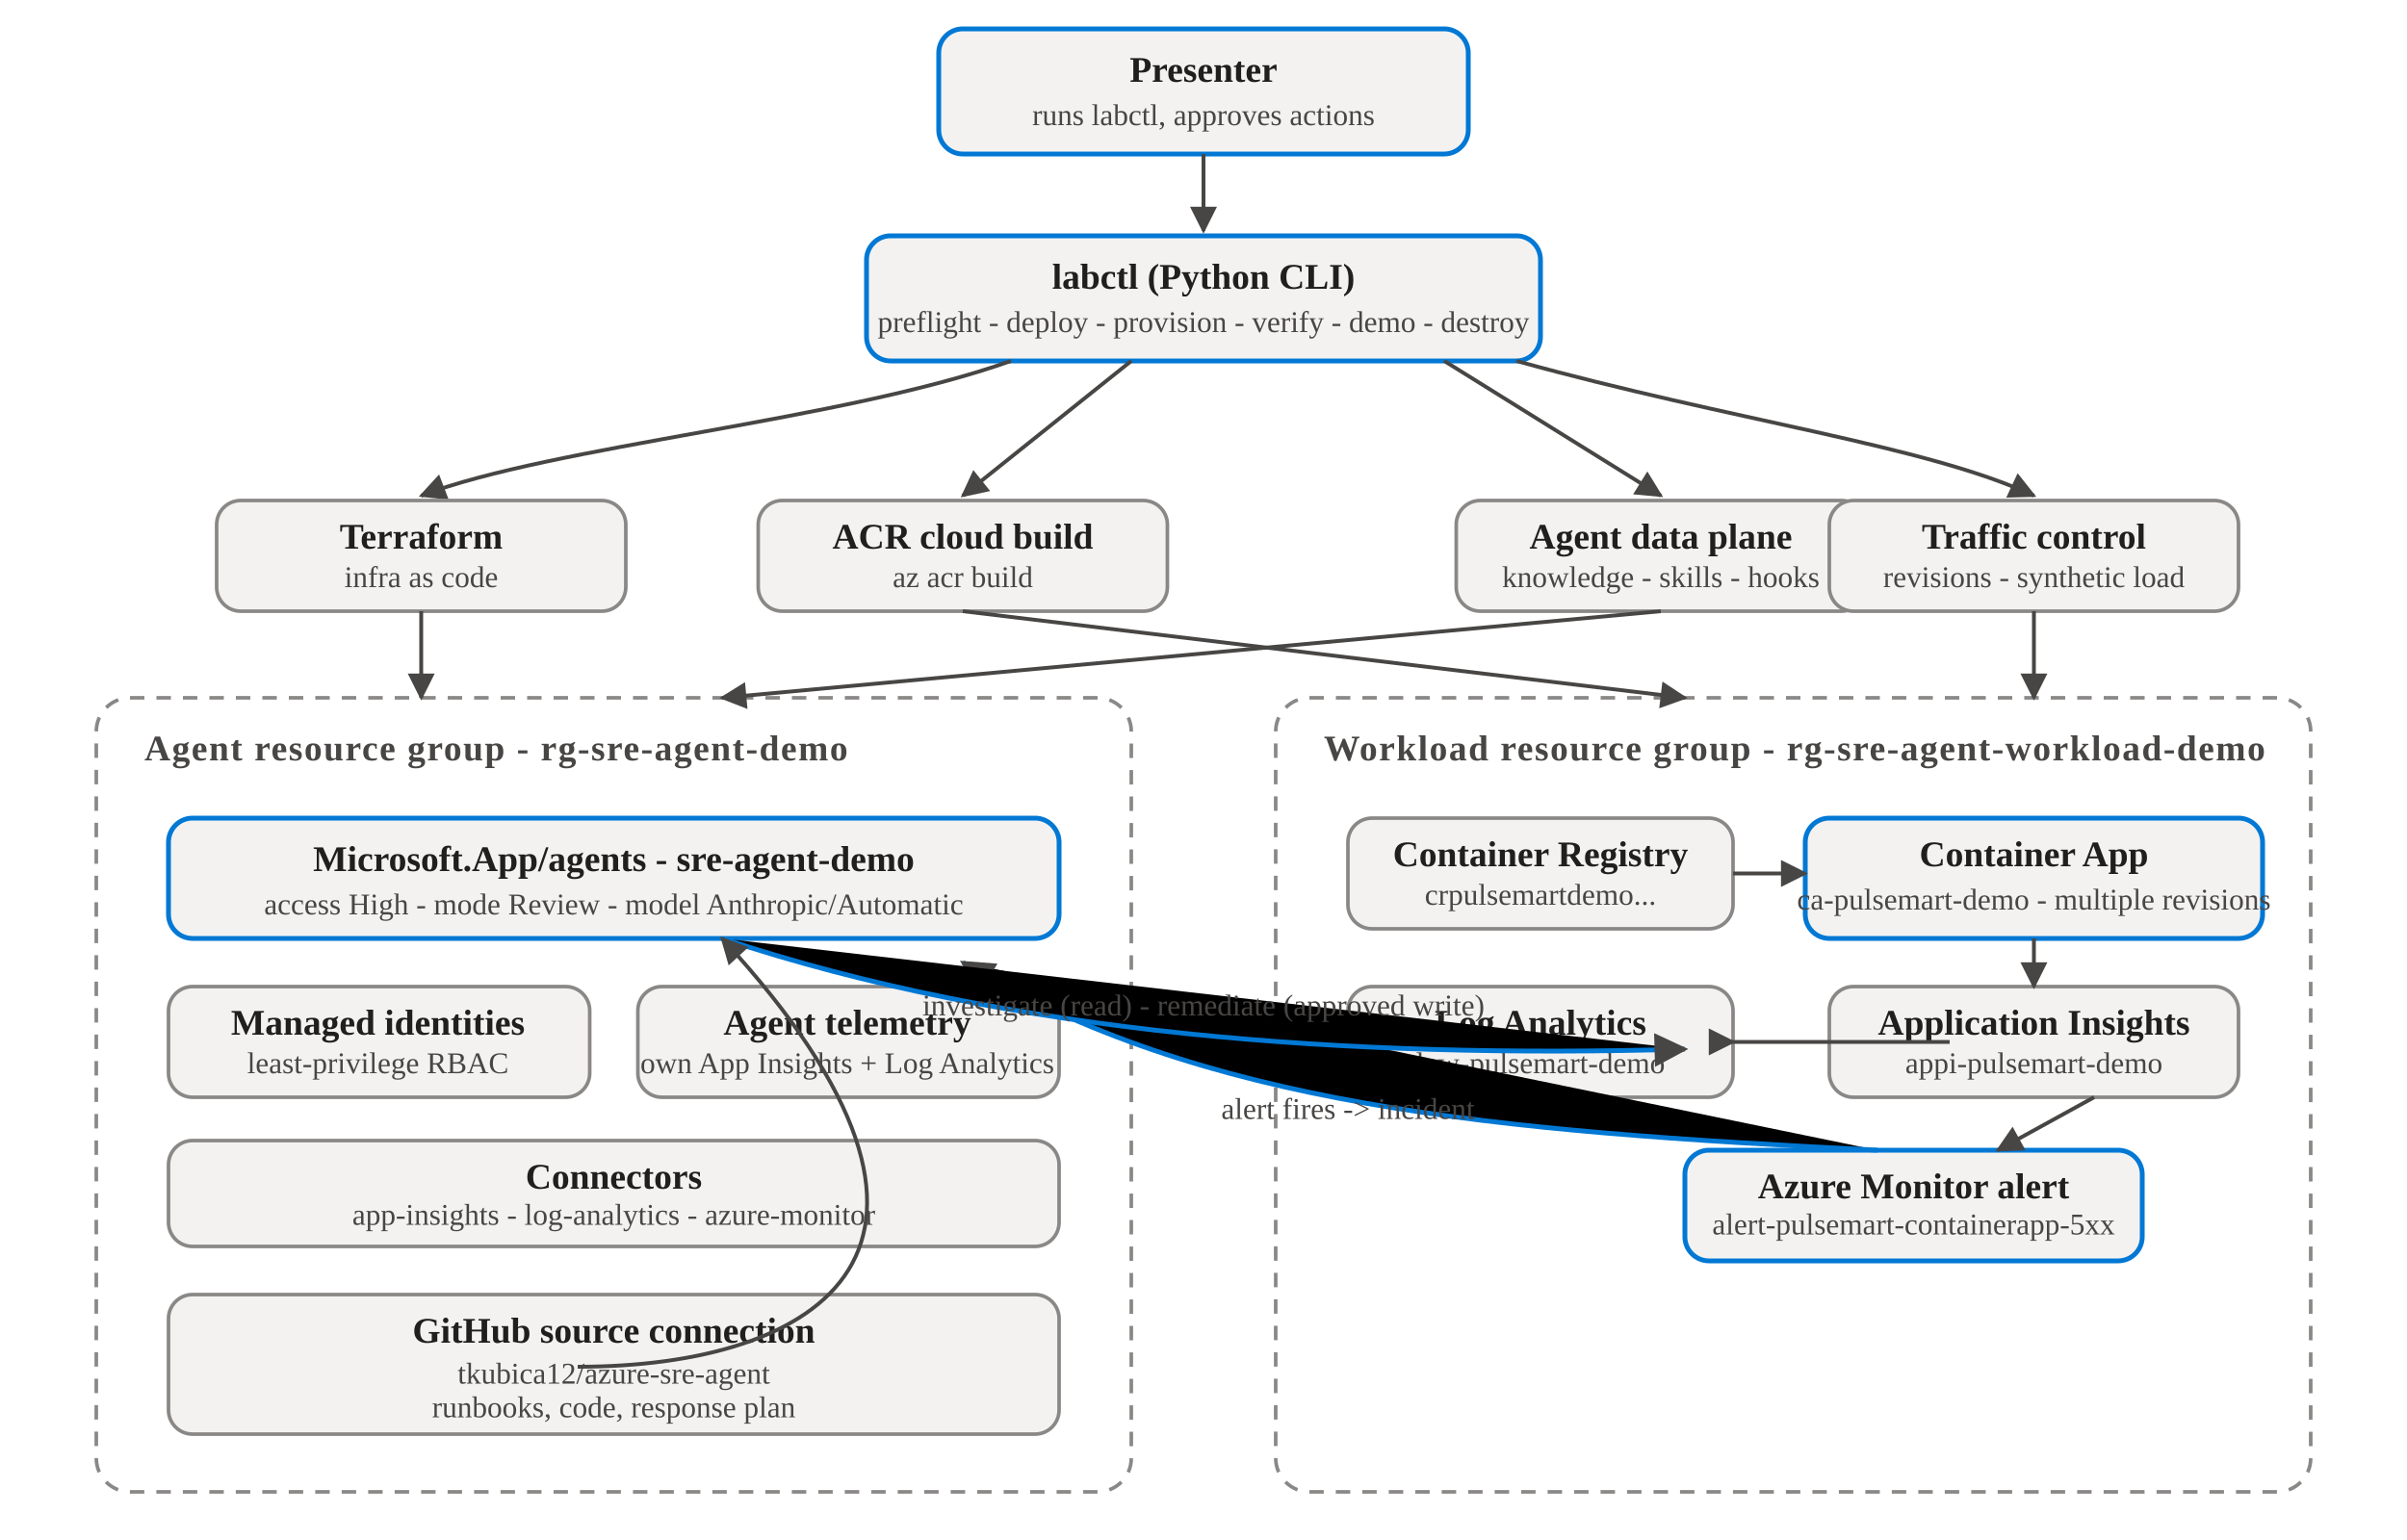
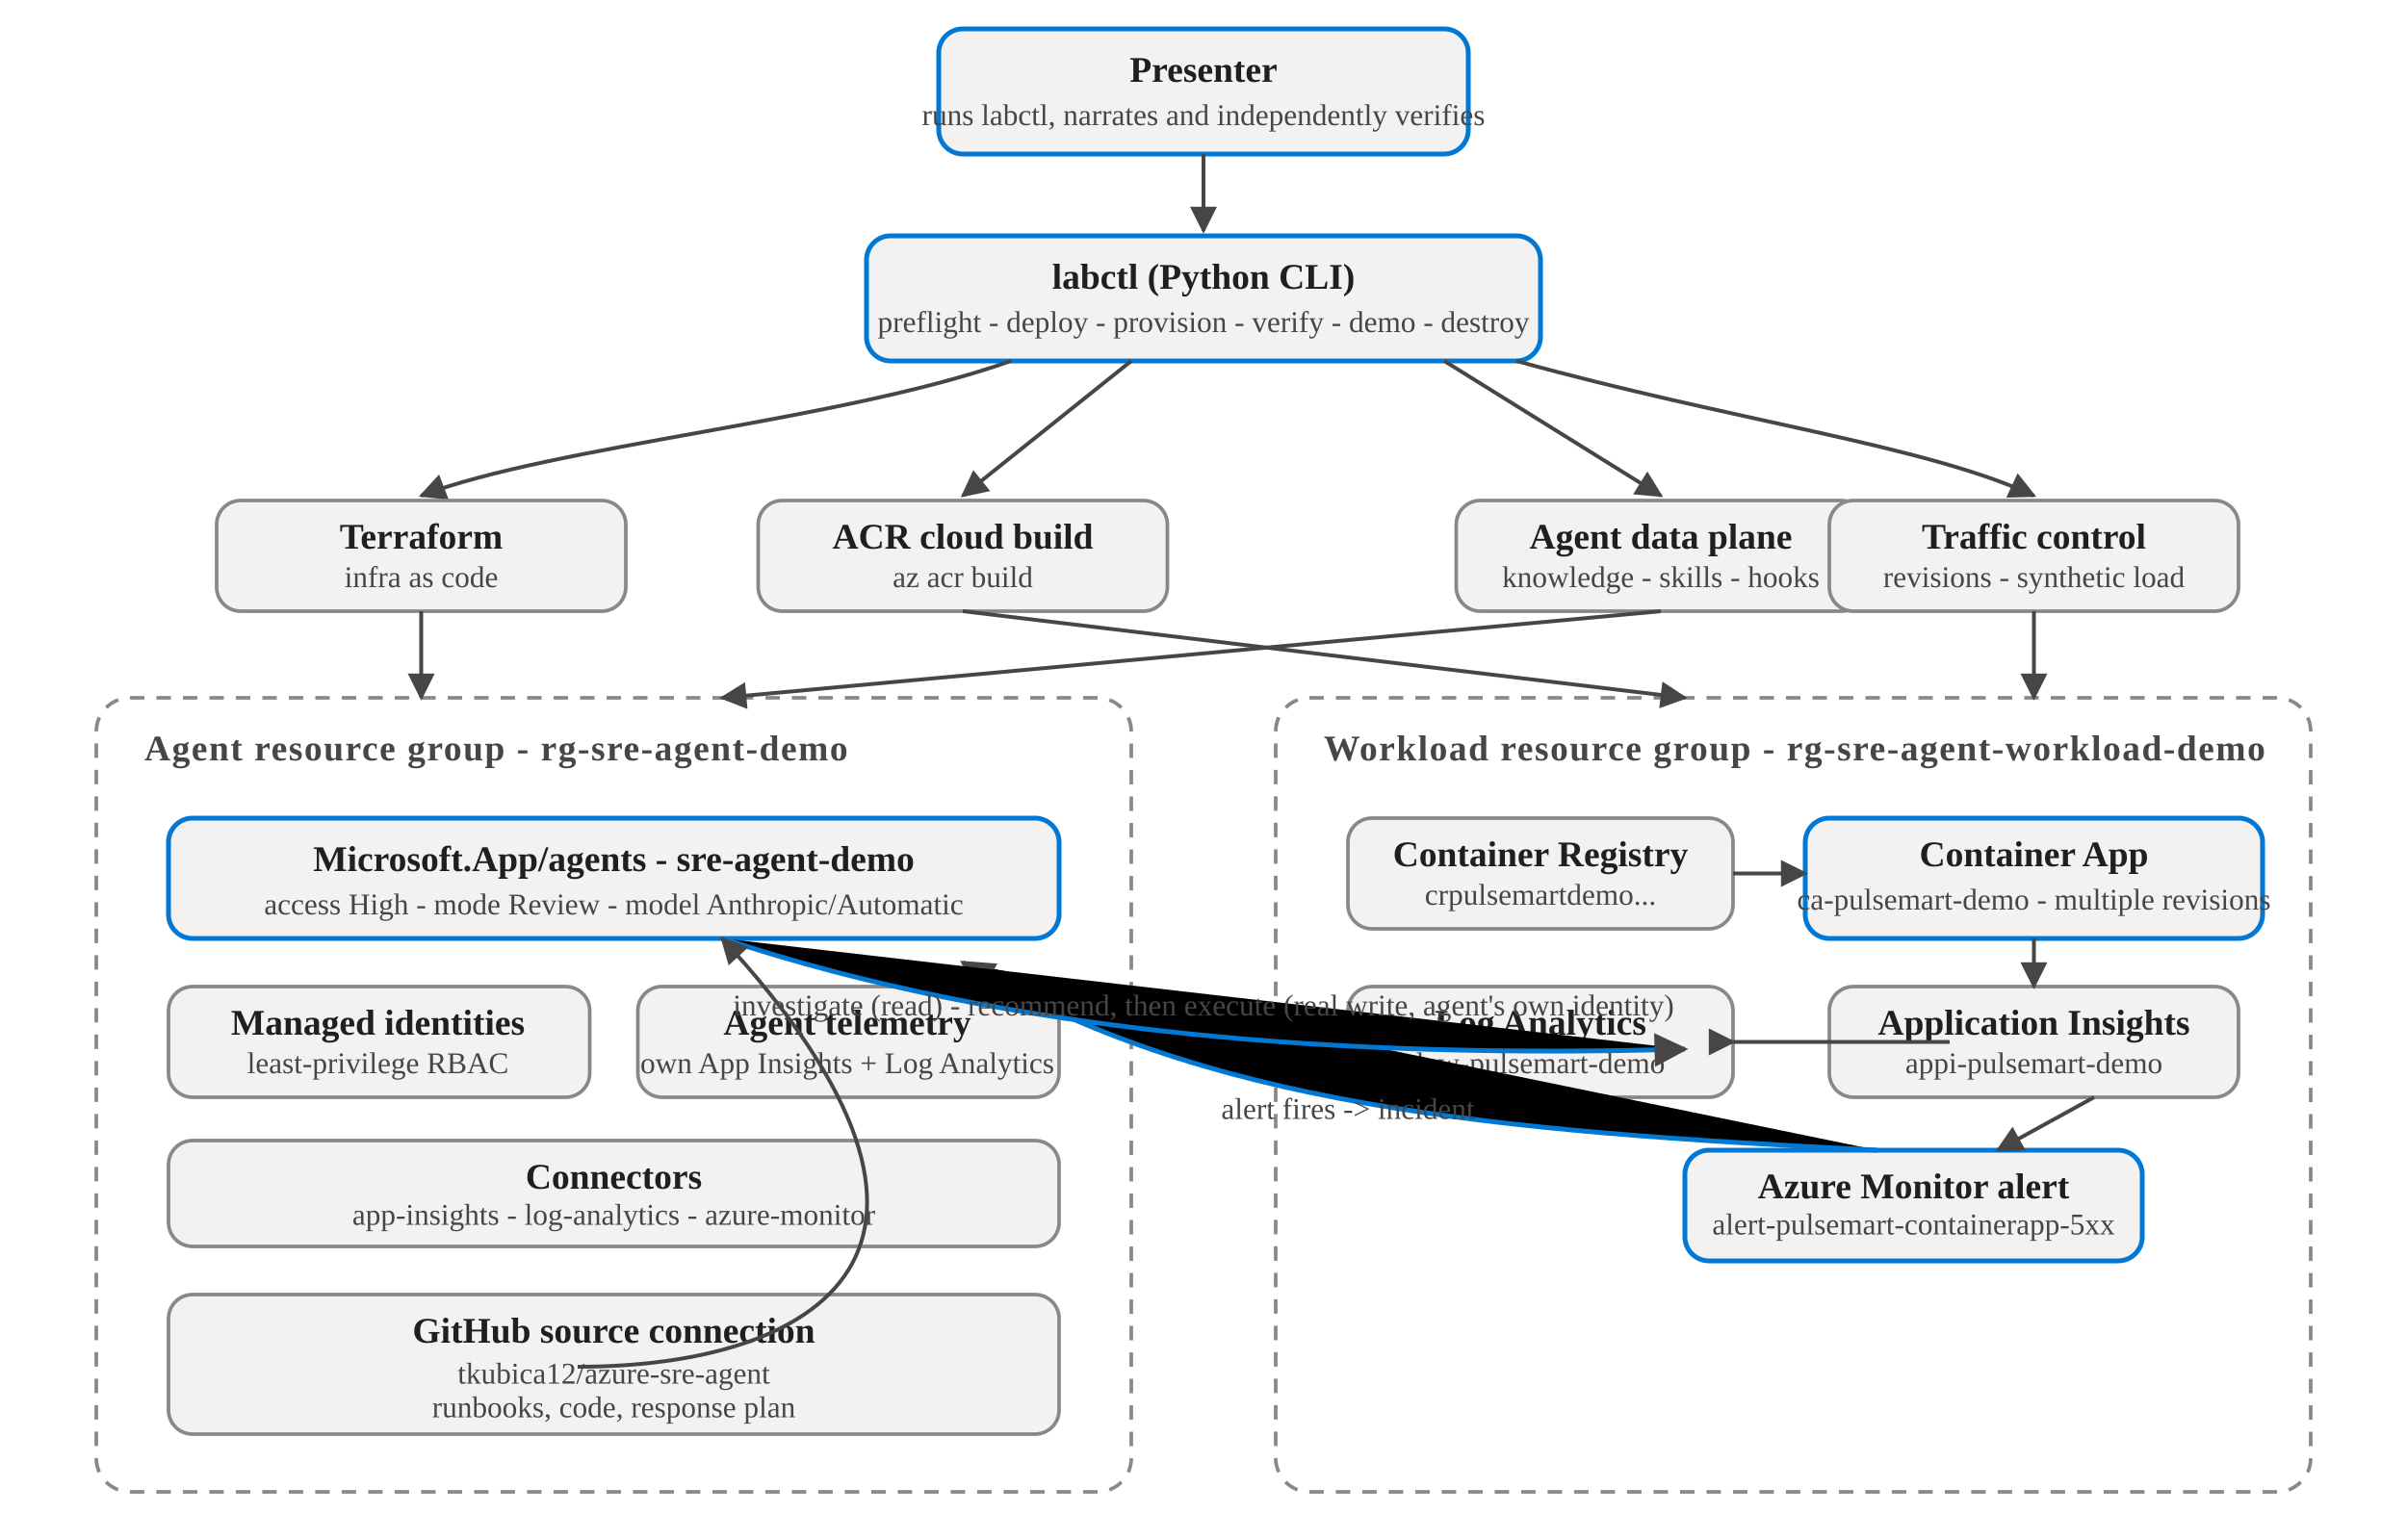
<svg xmlns="http://www.w3.org/2000/svg" viewBox="0 0 1000 640" role="img" aria-labelledby="arch-title arch-desc" class="architecture-diagram">
  <defs>
    <marker id="arrow" viewBox="0 0 10 10" refX="9" refY="5" markerWidth="7" markerHeight="7" orient="auto-start-reverse">
      <path d="M0,0 L10,5 L0,10 z" fill="var(--diagram-line, #484644)" />
    </marker>
  </defs>
  <style>
    .architecture-diagram { font-family: var(--font-sans, "Segoe UI", system-ui, sans-serif); }
    .architecture-diagram text { fill: var(--diagram-text, #201f1e); }
    .architecture-diagram .lane-label { fill: var(--diagram-muted, #484644); font-size: 15px; font-weight: 700; letter-spacing: 0.04em; text-transform: uppercase; }
    .architecture-diagram .node-title { font-size: 15px; font-weight: 700; }
    .architecture-diagram .node-sub { font-size: 12.5px; fill: var(--diagram-muted, #484644); }
    .architecture-diagram .box { fill: var(--diagram-surface, #f3f2f1); stroke: var(--diagram-border, #8a8886); stroke-width: 1.5; rx: 10; }
    .architecture-diagram .box--group { fill: none; stroke: var(--diagram-border, #8a8886); stroke-width: 1.5; stroke-dasharray: 6 5; rx: 14; }
    .architecture-diagram .box--accent { stroke: var(--diagram-accent, #0078d4); stroke-width: 2; }
    .architecture-diagram .edge { fill: none; stroke: var(--diagram-line, #484644); stroke-width: 1.6; marker-end: url(#arrow); }
    .architecture-diagram .edge--accent { stroke: var(--diagram-accent, #0078d4); stroke-width: 2; marker-end: url(#arrow); }
  </style>
  <rect class="box box--accent" x="390" y="12" width="220" height="52" />
  <text class="node-title" x="500" y="34" text-anchor="middle">Presenter</text>
-   <text class="node-sub" x="500" y="52" text-anchor="middle">runs labctl, approves actions</text>
+   <text class="node-sub" x="500" y="52" text-anchor="middle">runs labctl, narrates and independently verifies</text>
  <path class="edge" d="M500,64 L500,96" />
  <rect class="box box--accent" x="360" y="98" width="280" height="52" />
  <text class="node-title" x="500" y="120" text-anchor="middle">labctl (Python CLI)</text>
  <text class="node-sub" x="500" y="138" text-anchor="middle">preflight - deploy - provision - verify - demo - destroy</text>
  <path class="edge" d="M420,150 C 350,175 230,185 175,206" />
  <path class="edge" d="M470,150 L 400,206" />
  <path class="edge" d="M600,150 L 690,206" />
  <path class="edge" d="M630,150 C 720,175 800,185 845,206" />
  <rect class="box" x="90" y="208" width="170" height="46" />
  <text class="node-title" x="175" y="228" text-anchor="middle">Terraform</text>
  <text class="node-sub" x="175" y="244" text-anchor="middle">infra as code</text>
  <rect class="box" x="315" y="208" width="170" height="46" />
  <text class="node-title" x="400" y="228" text-anchor="middle">ACR cloud build</text>
  <text class="node-sub" x="400" y="244" text-anchor="middle">az acr build</text>
  <rect class="box" x="605" y="208" width="170" height="46" />
  <text class="node-title" x="690" y="228" text-anchor="middle">Agent data plane</text>
  <text class="node-sub" x="690" y="244" text-anchor="middle">knowledge - skills - hooks</text>
  <rect class="box" x="760" y="208" width="170" height="46" />
  <text class="node-title" x="845" y="228" text-anchor="middle">Traffic control</text>
  <text class="node-sub" x="845" y="244" text-anchor="middle">revisions - synthetic load</text>
  <rect class="box--group" x="40" y="290" width="430" height="330" />
  <text class="lane-label" x="60" y="316">Agent resource group - rg-sre-agent-demo</text>
  <rect class="box--group" x="530" y="290" width="430" height="330" />
  <text class="lane-label" x="550" y="316">Workload resource group - rg-sre-agent-workload-demo</text>
  <path class="edge" d="M175,254 L175,290" />
  <path class="edge" d="M690,254 L 300,290" />
  <path class="edge" d="M400,254 L 700,290" />
  <path class="edge" d="M845,254 L 845,290" />
  <rect class="box box--accent" x="70" y="340" width="370" height="50" />
  <text class="node-title" x="255" y="362" text-anchor="middle">Microsoft.App/agents - sre-agent-demo</text>
  <text class="node-sub" x="255" y="380" text-anchor="middle">access High - mode Review - model Anthropic/Automatic</text>
  <rect class="box" x="70" y="410" width="175" height="46" />
  <text class="node-title" x="157" y="430" text-anchor="middle">Managed identities</text>
  <text class="node-sub" x="157" y="446" text-anchor="middle">least-privilege RBAC</text>
  <rect class="box" x="265" y="410" width="175" height="46" />
  <text class="node-title" x="352" y="430" text-anchor="middle">Agent telemetry</text>
  <text class="node-sub" x="352" y="446" text-anchor="middle">own App Insights + Log Analytics</text>
  <rect class="box" x="70" y="474" width="370" height="44" />
  <text class="node-title" x="255" y="494" text-anchor="middle">Connectors</text>
  <text class="node-sub" x="255" y="509" text-anchor="middle">app-insights - log-analytics - azure-monitor</text>
  <rect class="box" x="70" y="538" width="370" height="58" />
  <text class="node-title" x="255" y="558" text-anchor="middle">GitHub source connection</text>
  <text class="node-sub" x="255" y="575" text-anchor="middle">tkubica12/azure-sre-agent</text>
  <text class="node-sub" x="255" y="589" text-anchor="middle">runbooks, code, response plan</text>
  <rect class="box" x="560" y="340" width="160" height="46" />
  <text class="node-title" x="640" y="360" text-anchor="middle">Container Registry</text>
  <text class="node-sub" x="640" y="376" text-anchor="middle">crpulsemartdemo...</text>
  <rect class="box box--accent" x="750" y="340" width="190" height="50" />
  <text class="node-title" x="845" y="360" text-anchor="middle">Container App</text>
  <text class="node-sub" x="845" y="378" text-anchor="middle">ca-pulsemart-demo - multiple revisions</text>
  <path class="edge" d="M720,363 L750,363" />
  <rect class="box" x="560" y="410" width="160" height="46" />
  <text class="node-title" x="640" y="430" text-anchor="middle">Log Analytics</text>
  <text class="node-sub" x="640" y="446" text-anchor="middle">law-pulsemart-demo</text>
  <rect class="box" x="760" y="410" width="170" height="46" />
  <text class="node-title" x="845" y="430" text-anchor="middle">Application Insights</text>
  <text class="node-sub" x="845" y="446" text-anchor="middle">appi-pulsemart-demo</text>
  <path class="edge" d="M845,390 L845,410" />
  <path class="edge" d="M810,433 C 730,433 715,433 720,433" />
  <rect class="box box--accent" x="700" y="478" width="190" height="46" />
  <text class="node-title" x="795" y="498" text-anchor="middle">Azure Monitor alert</text>
  <text class="node-sub" x="795" y="513" text-anchor="middle">alert-pulsemart-containerapp-5xx</text>
  <path class="edge" d="M870,456 L830,478" />
  <path class="edge--accent" d="M780,478 C 620,470 500,460 400,400" />
  <text class="node-sub" x="560" y="465" text-anchor="middle">alert fires -&gt; incident</text>
  <path class="edge--accent" d="M300,390 C 420,430 560,440 700,436" />
-   <text class="node-sub" x="500" y="422" text-anchor="middle">investigate (read) - remediate (approved write)</text>
+   <text class="node-sub" x="500" y="422" text-anchor="middle">investigate (read) - recommend, then execute (real write, agent's own identity)</text>
  <path class="edge" d="M240,568 C 340,568 420,520 300,390" />
</svg>
